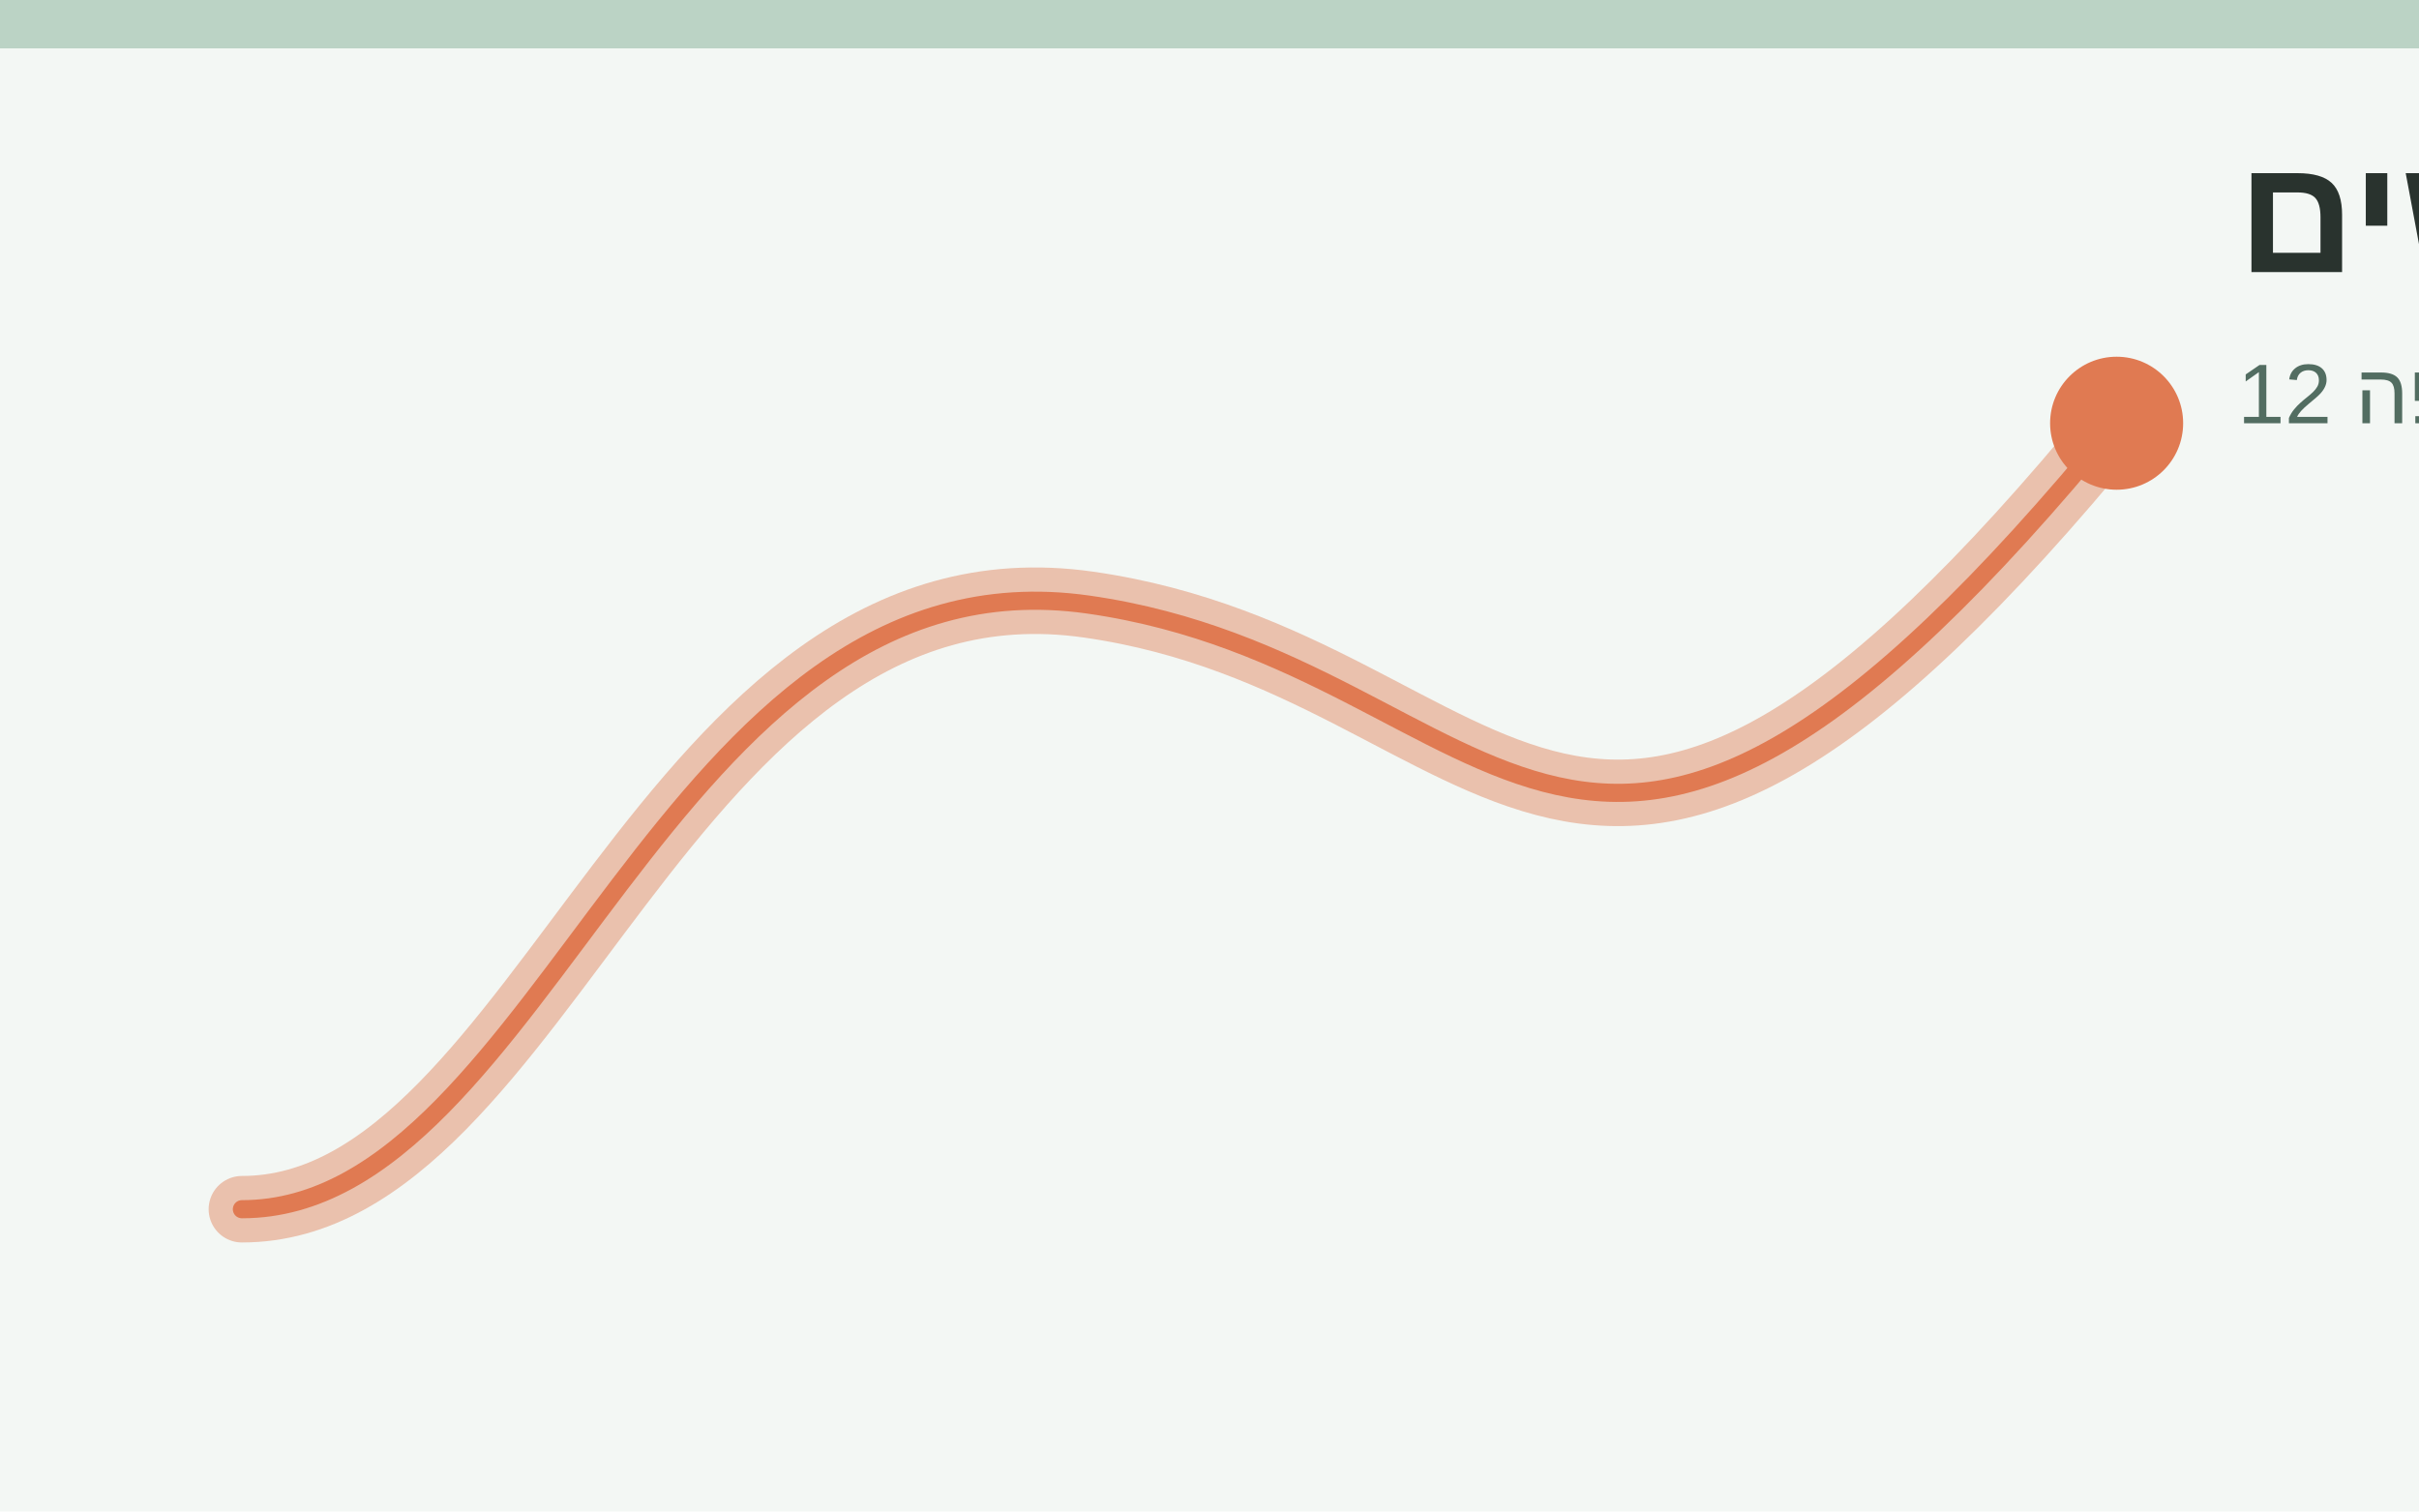
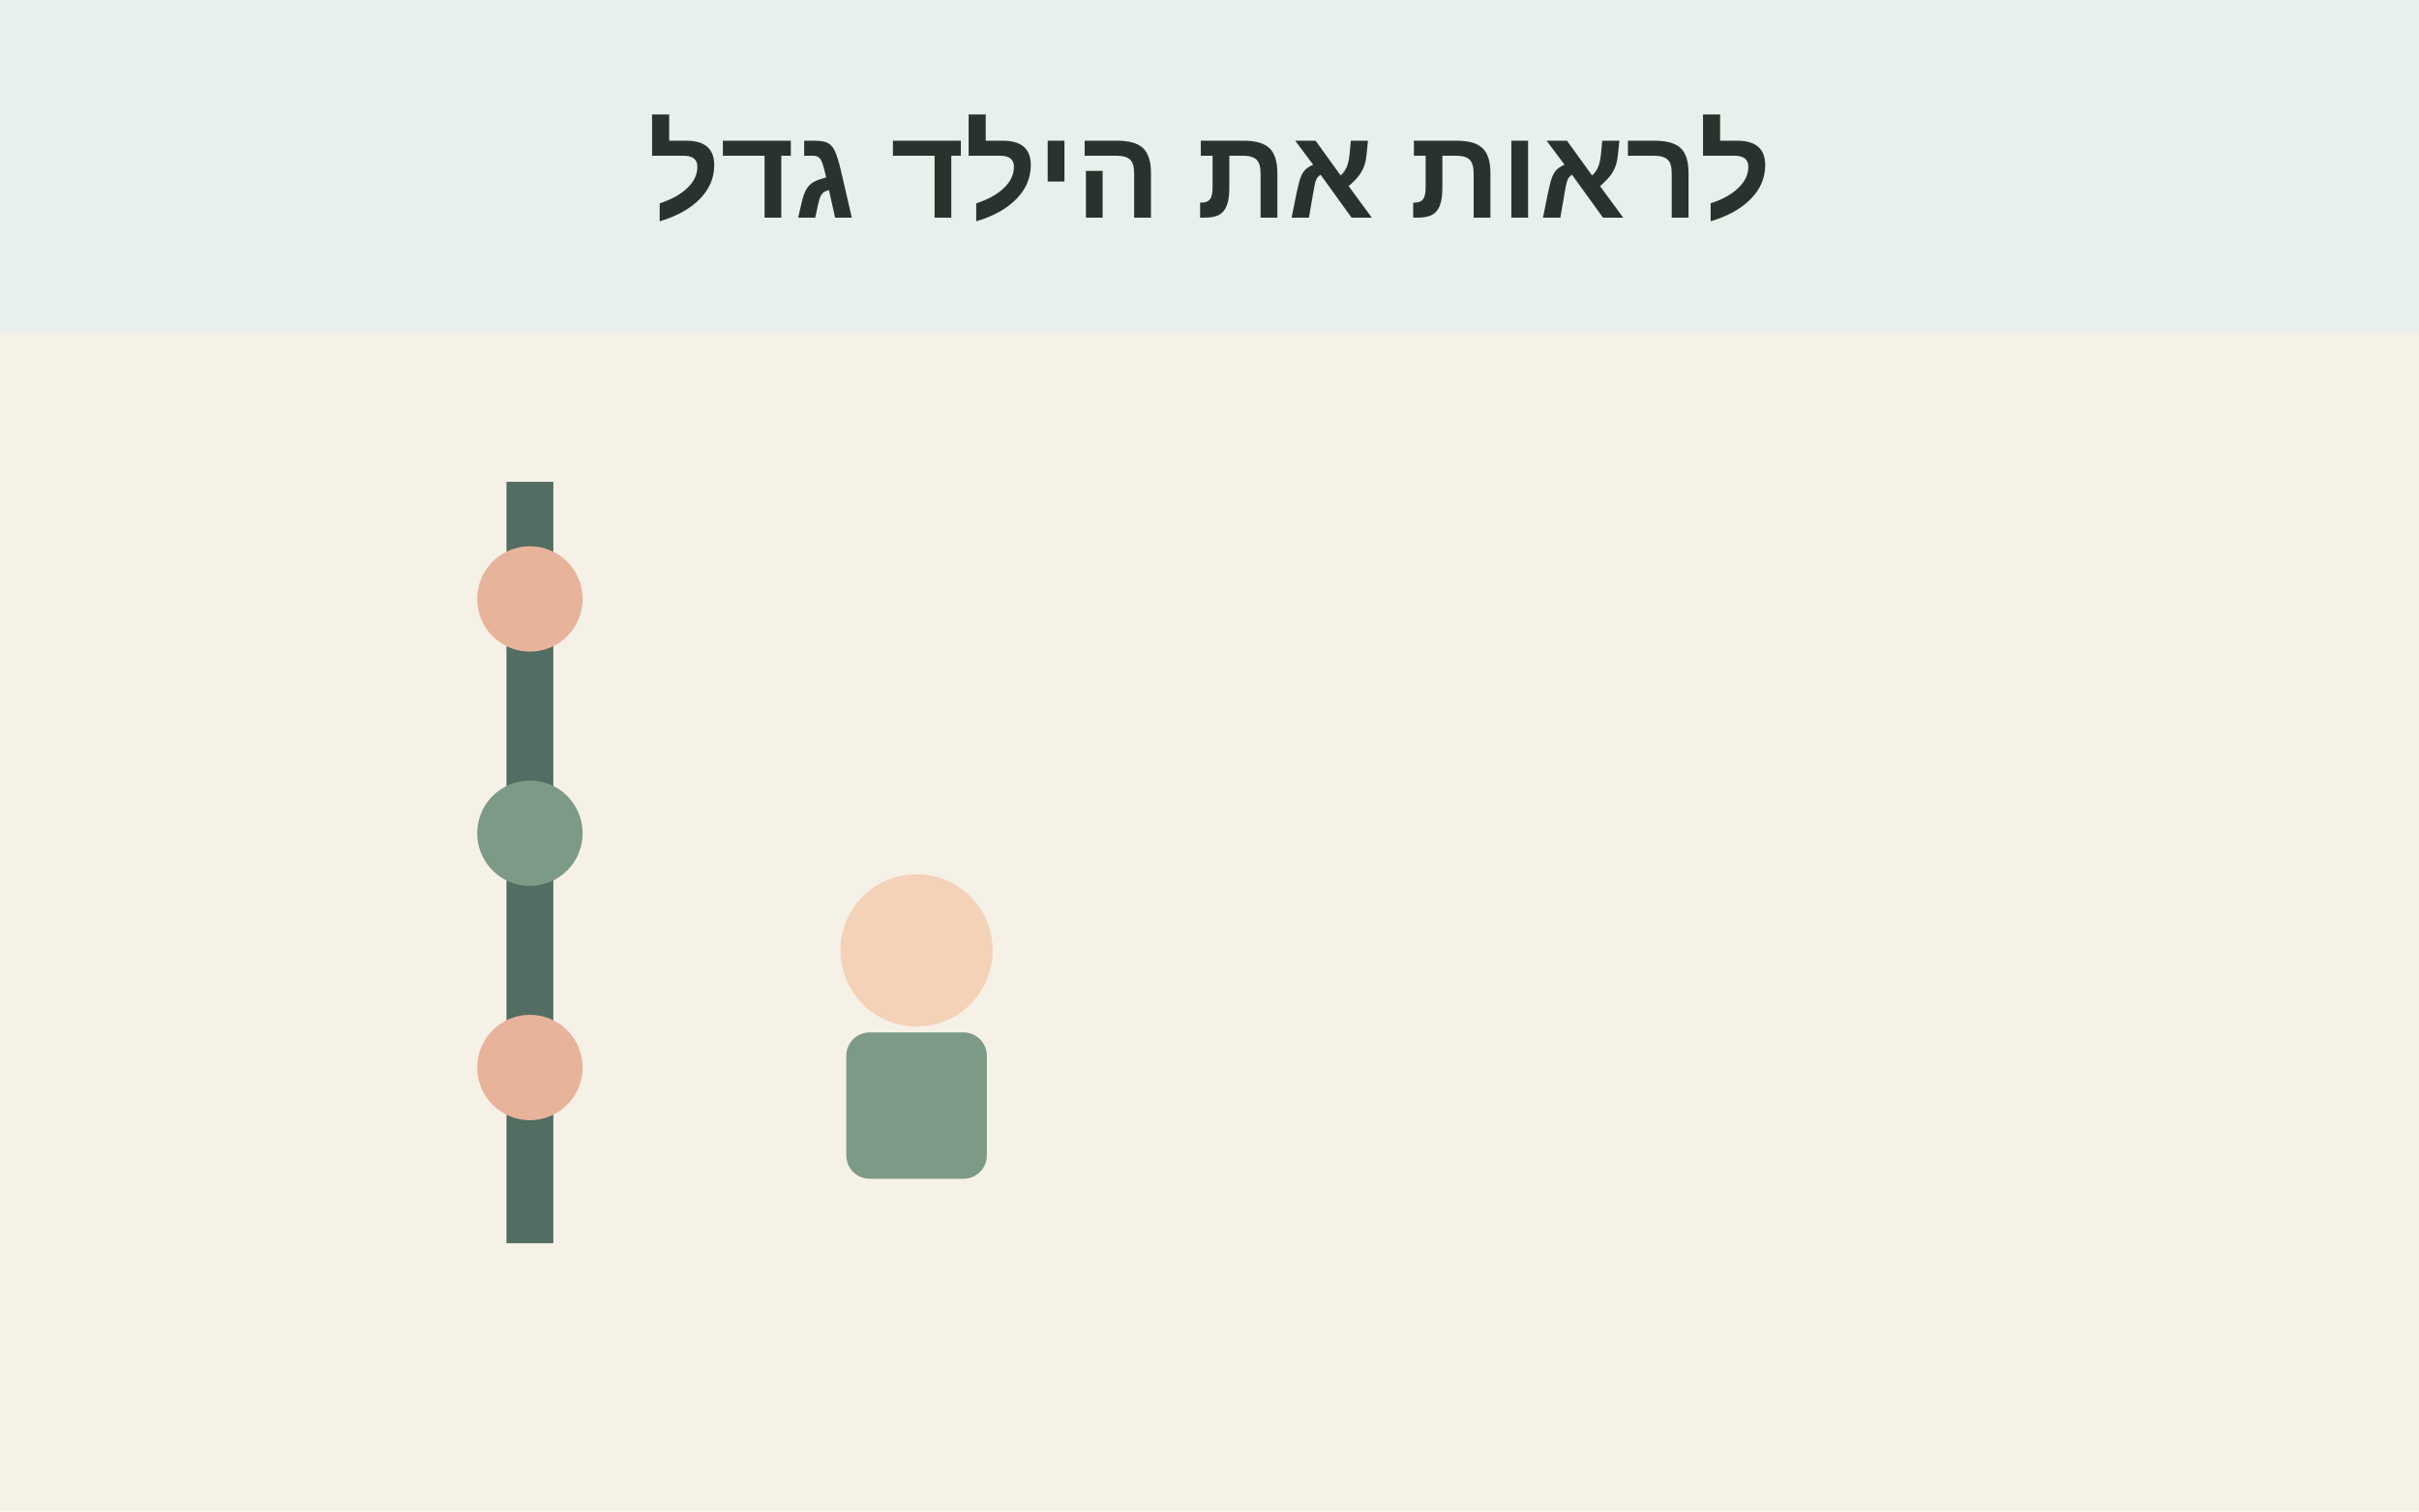
<svg xmlns="http://www.w3.org/2000/svg" viewBox="0 0 800 500">
-   <rect width="800" height="500" fill="#f3f7f4" />
-   <rect width="800" height="16" fill="#bbd3c5" />
-   <path d="M80 400 C 180 400 220 180 360 200 C 500 220 520 360 700 140" fill="none" stroke="#eac1ad" stroke-width="22" stroke-linecap="round" />
-   <path d="M80 400 C 180 400 220 180 360 200 C 500 220 520 360 700 140" fill="none" stroke="#e07a52" stroke-width="6" stroke-linecap="round" />
-   <circle cx="700" cy="140" r="22" fill="#e07a52" />
-   <text x="740" y="90" text-anchor="end" fill="#29332e" font-family="Arial, sans-serif" font-size="54" font-weight="700" direction="rtl">רגעים קשים</text>
-   <text x="740" y="140" text-anchor="end" fill="#526d61" font-family="Arial, sans-serif" font-size="28" direction="rtl">חיפה 12</text>
+   <rect width="800" height="500" fill="#f6f1e7" />
+   <rect x="0" y="0" width="800" height="110" fill="#e7f0ea" />
+   <text x="400" y="72" text-anchor="middle" fill="#29332e" font-family="Arial, sans-serif" font-size="42" font-weight="700" direction="rtl">לראות את הילד גדל</text>
+   <svg x="90" y="120" width="620" height="350" viewBox="0 0 640 360">
+     <rect x="80" y="40" width="16" height="260" fill="#526d61" />
+     <circle cx="88" cy="80" r="18" fill="#e7b39a" />
+     <circle cx="88" cy="160" r="18" fill="#7d9a86" />
+     <circle cx="88" cy="240" r="18" fill="#e7b39a" />
+     <circle cx="220" cy="200" r="26" fill="#f3d2b8" />
+     <rect x="196" y="228" width="48" height="50" rx="8" fill="#7d9a86" />
+   </svg>
</svg>
